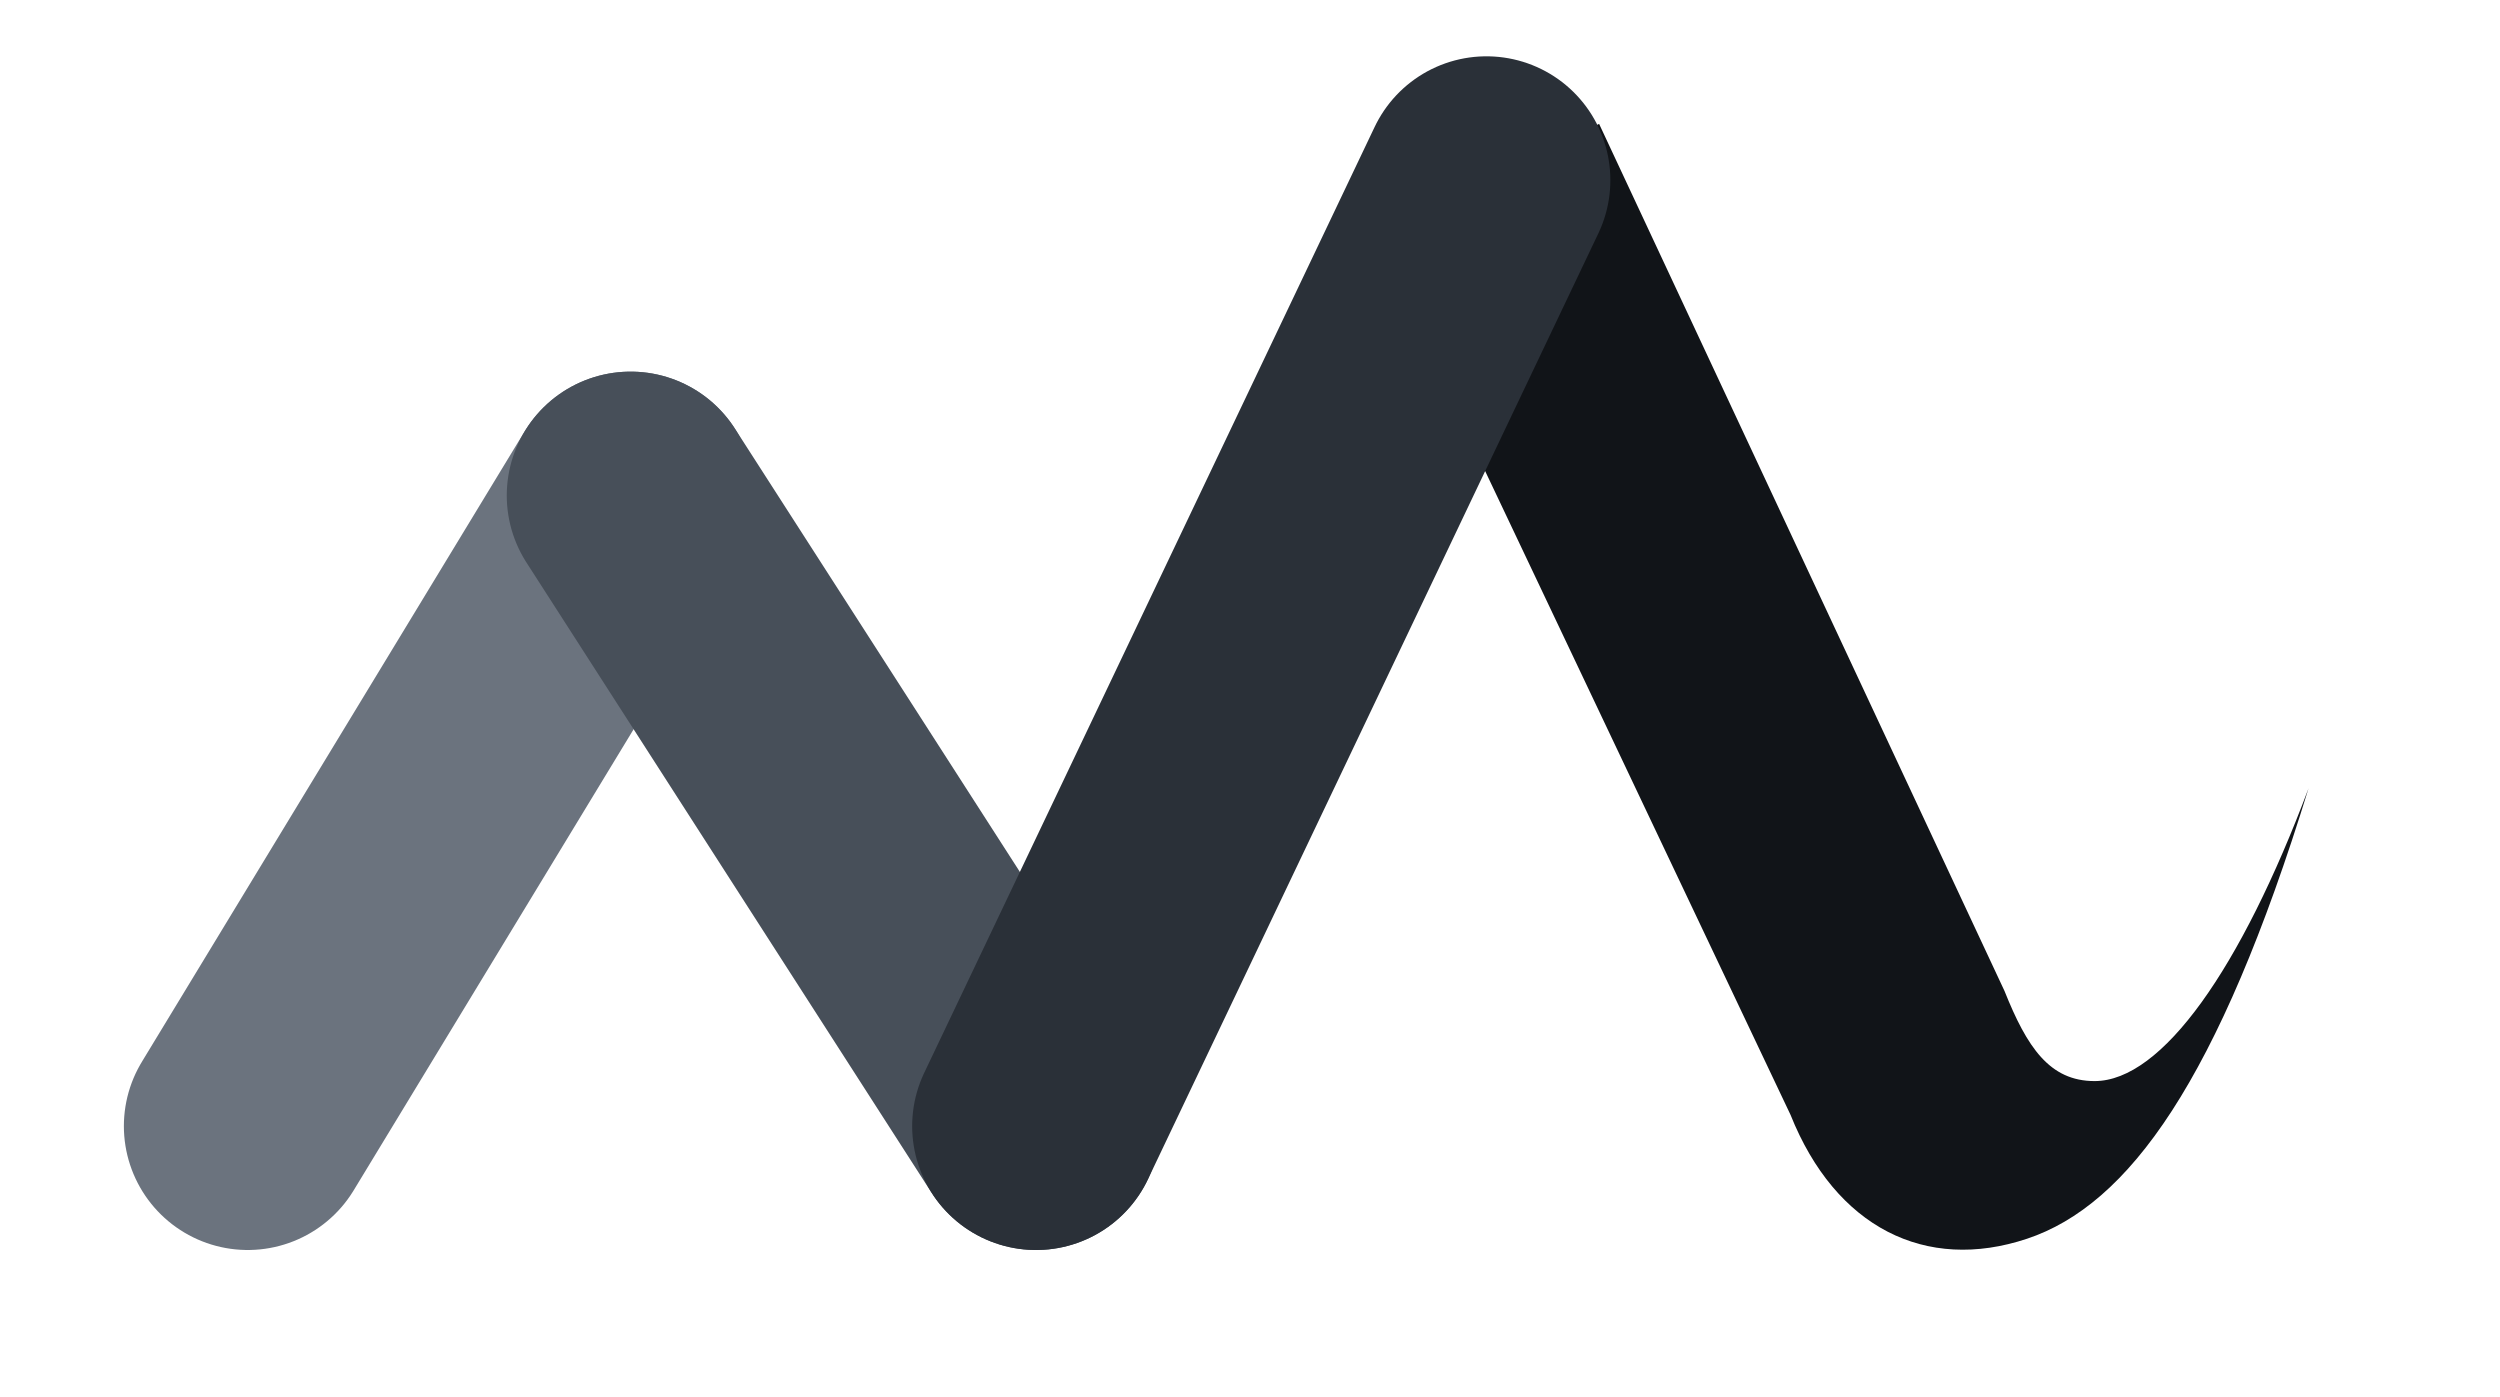
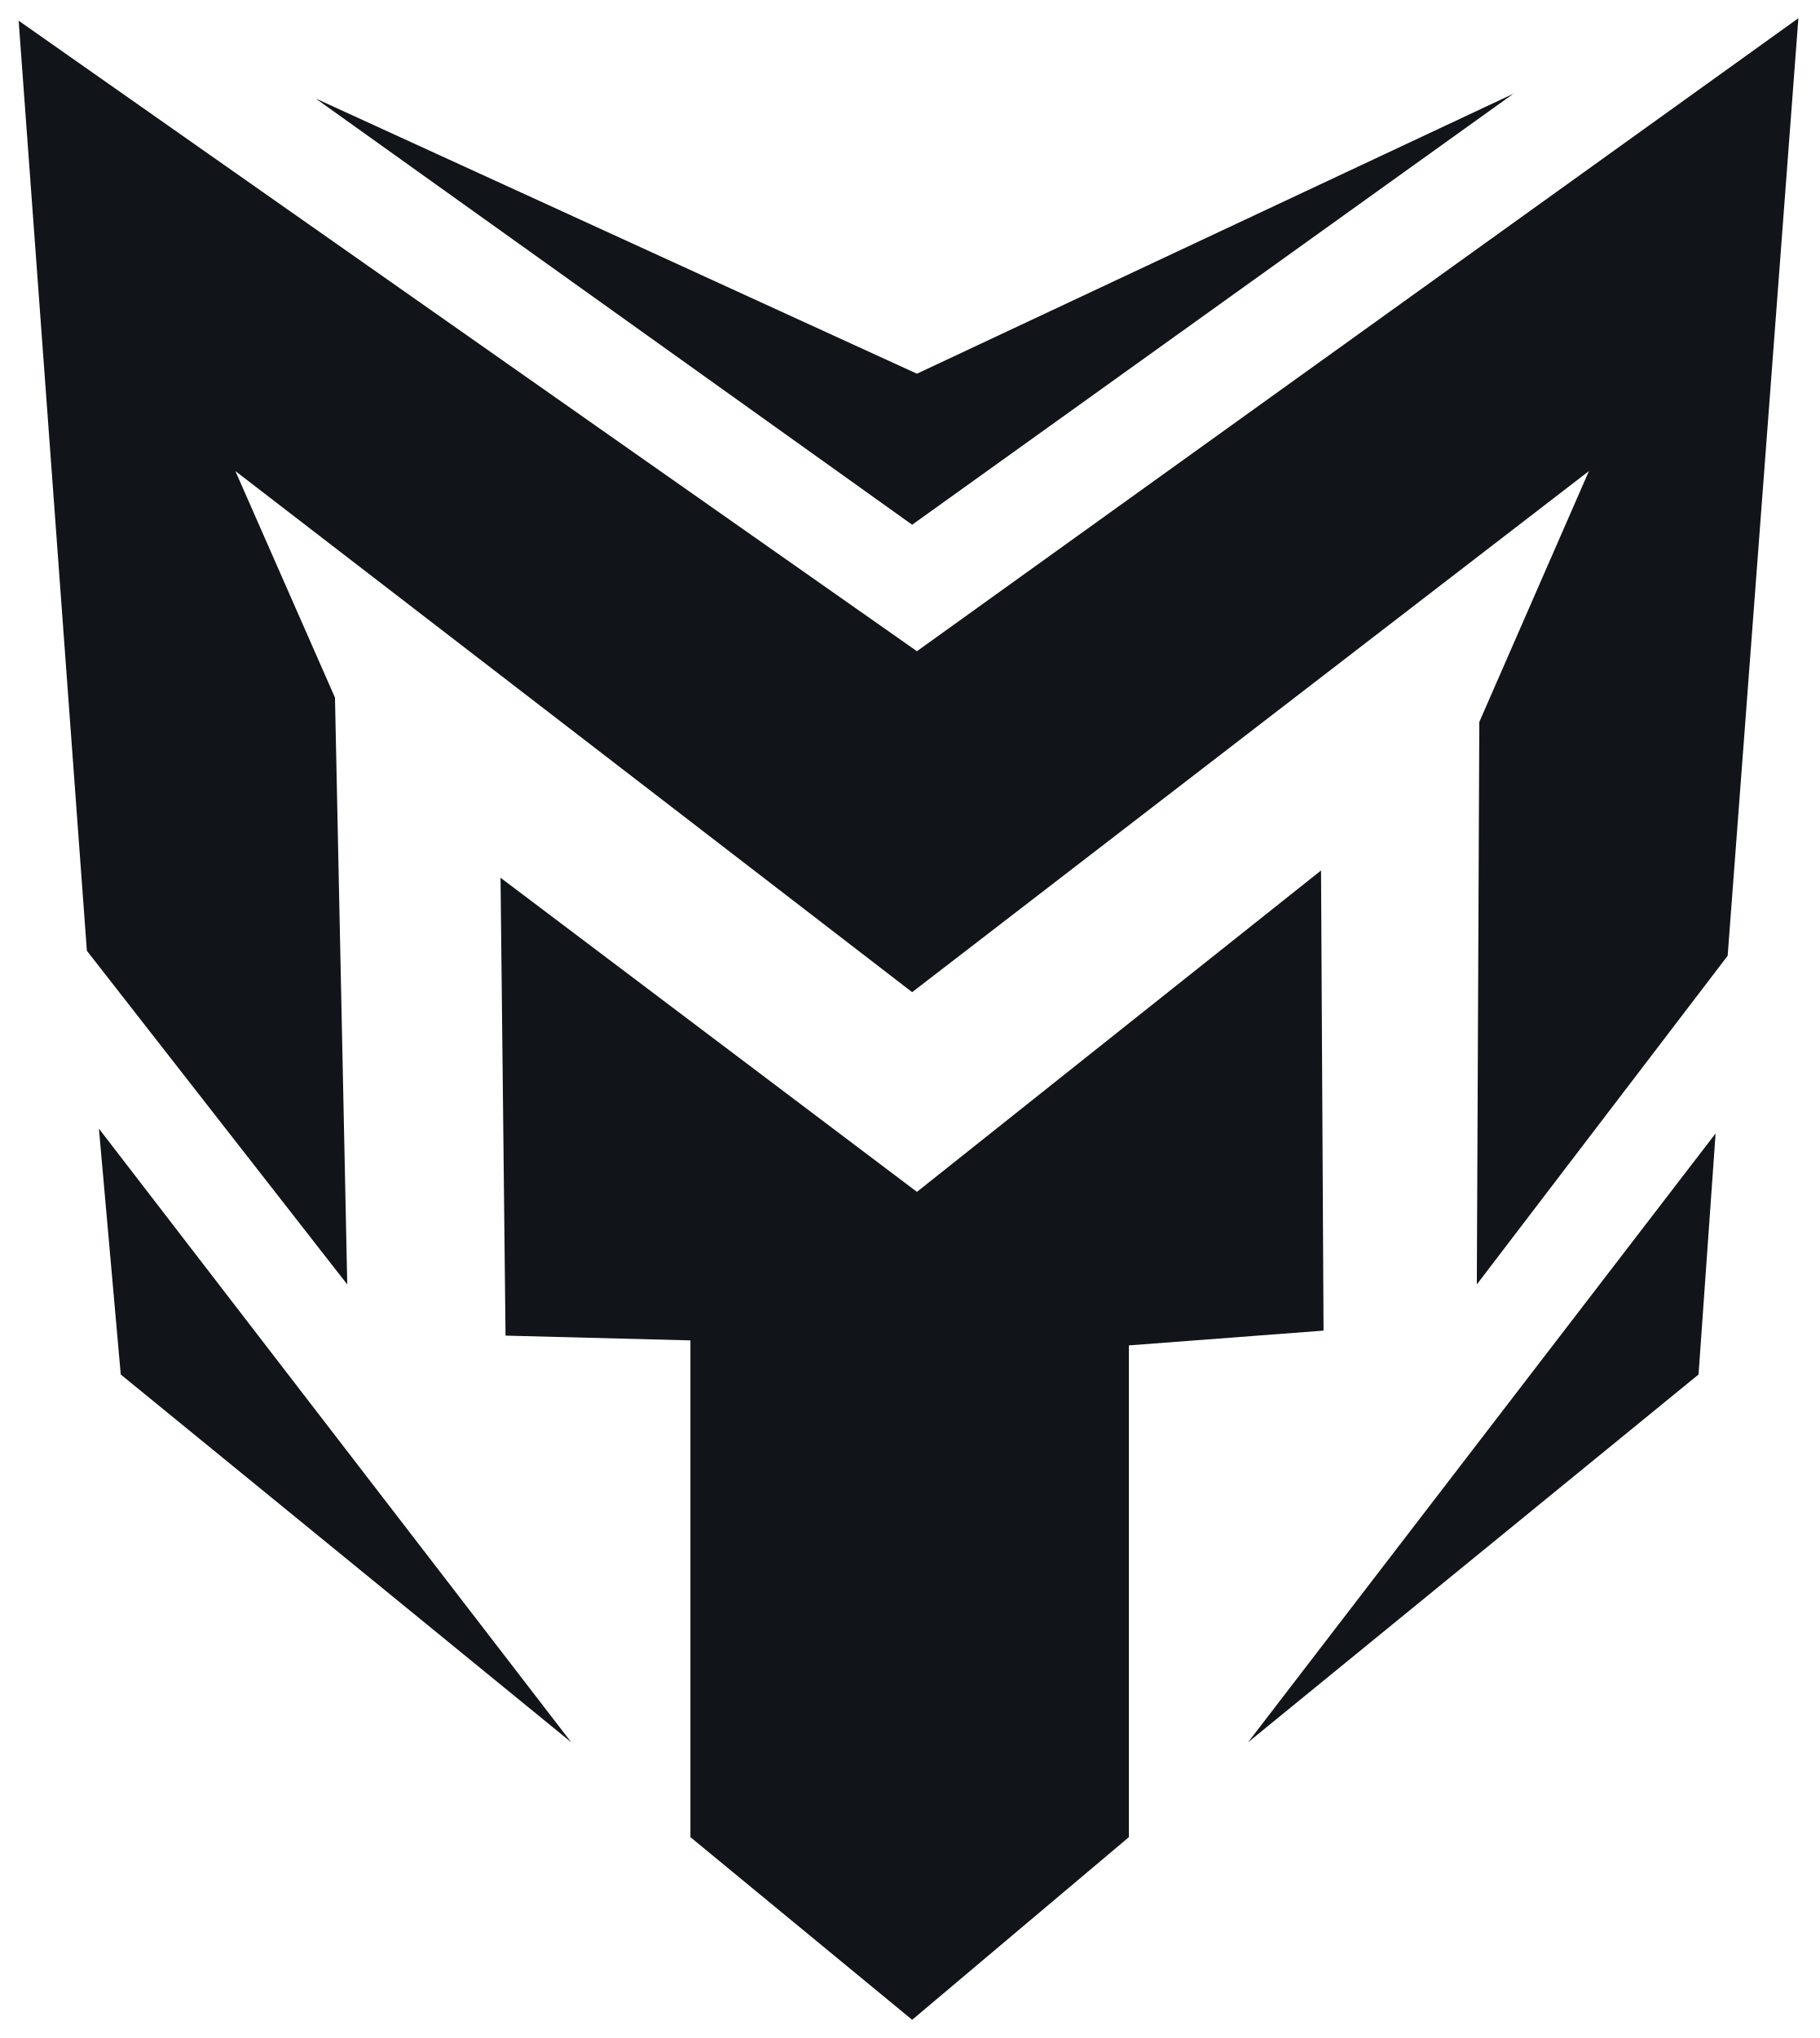
- <svg xmlns="http://www.w3.org/2000/svg" viewBox="0 0 222 124" width="222" height="124">
-   <path d="M122 21 L159 99 C163 109 171 113 180 110 C189 107 197 96 205 70 C199 86 192 96 186 96 C182 96 180 93 178 88 L142 11 Z" fill="#111418" />
-   <g fill="none" stroke-width="22" stroke-linecap="round">
-     <path d="M22 100 L56 44" stroke="#6b737e" />
-     <path d="M56 44 L92 100" stroke="#474f59" />
-     <path d="M92 100 L132 16" stroke="#2a3038" />
+ <svg xmlns="http://www.w3.org/2000/svg" viewBox="100 52 800 896" width="200" height="224">
+   <g fill="#111418">
+     <path d="M 749.4,616.7 L 750.5,369.4 L 798.7,259.1 L 501.1,488.2 L 203.5,259.1 L 247.3,358.7 L 252.7,616.7 L 138.2,470.0 L 108.2,61.1 L 503.2,338.3 L 890.8,60.0 L 859.7,472.2 L 749.4,616.7 Z" />
+     <path d="M 501.1,940.0 L 403.6,859.7 L 403.6,641.3 L 322.3,639.2 L 320.1,437.9 L 503.2,576.0 L 680.9,434.7 L 682.0,637.0 L 596.4,643.5 L 596.4,859.7 L 501.1,940.0 Z" />
+     <path d="M 501.1,282.7 L 238.8,95.3 L 503.2,216.3 L 765.5,93.2 L 501.1,282.7 Z" />
+     <path d="M 351.2,818.0 L 153.1,656.3 L 143.5,548.2 L 351.2,818.0 Z" />
+     <path d="M 648.8,818.0 L 854.4,550.3 L 846.9,656.3 L 648.8,818.0 Z" />
  </g>
</svg>
